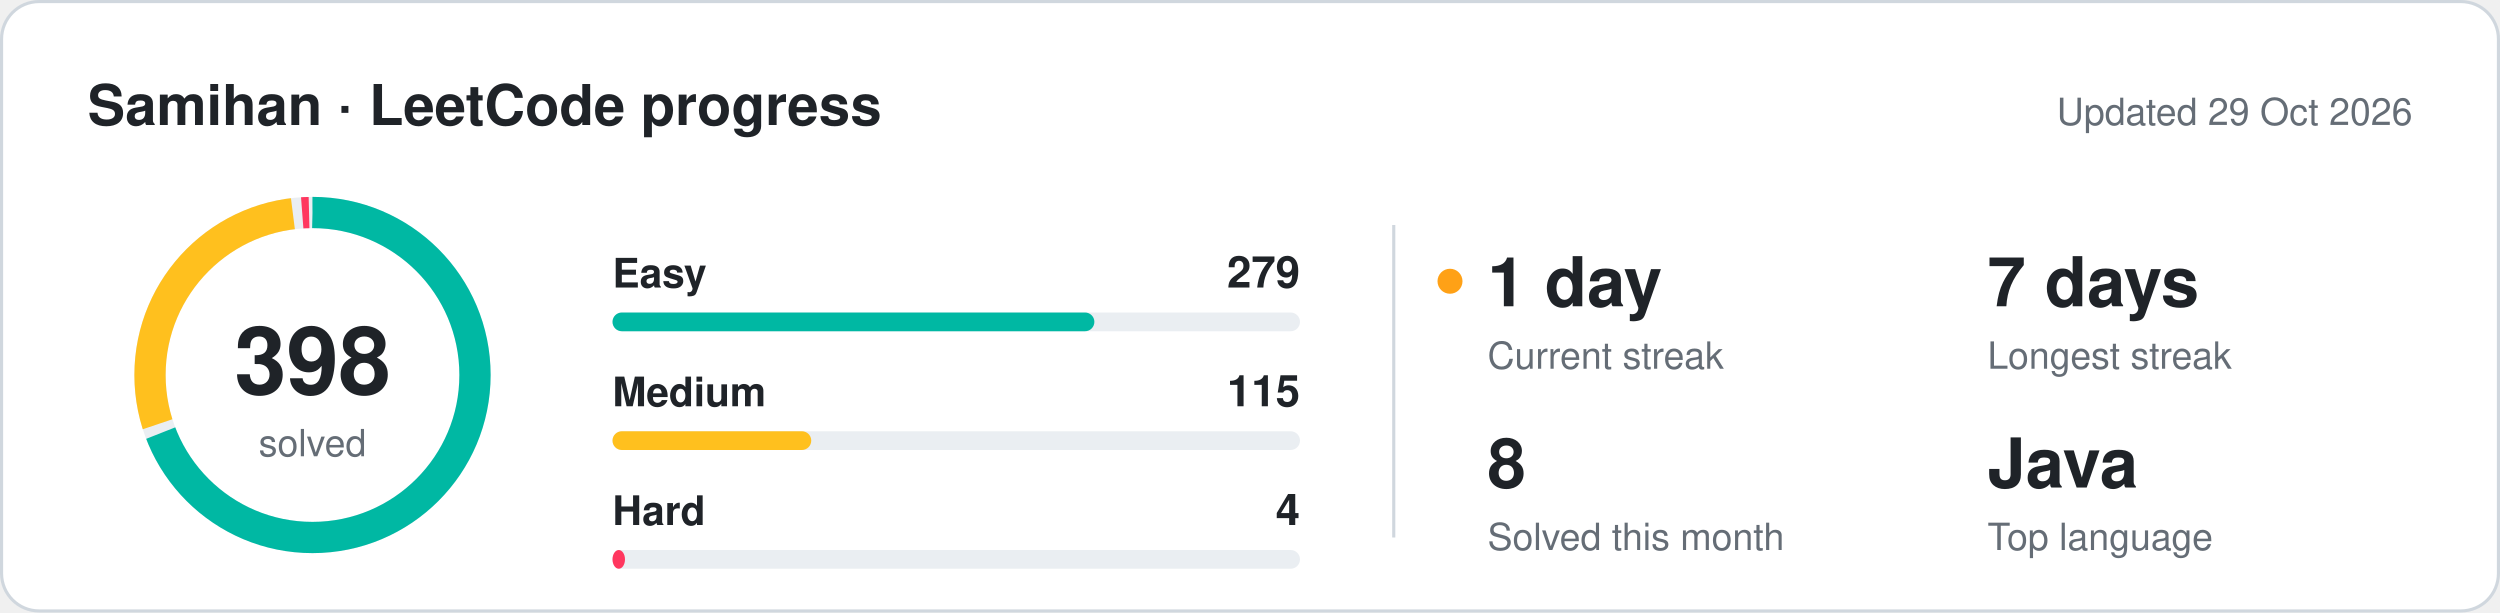
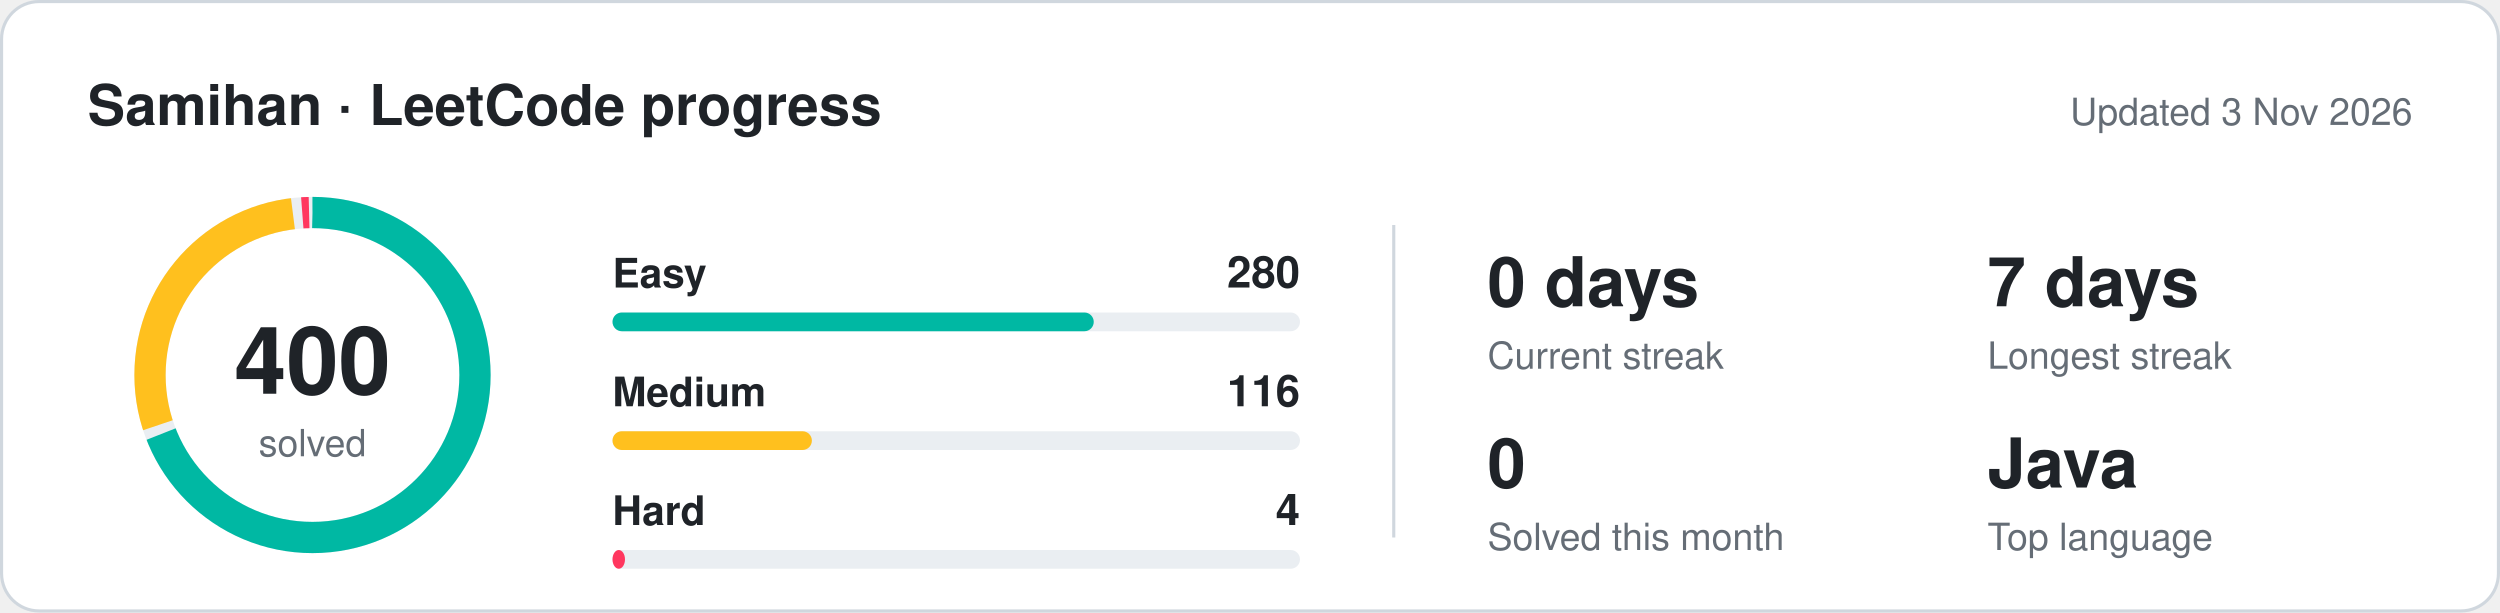
<svg xmlns="http://www.w3.org/2000/svg" width="800" height="196" viewBox="0 0 800 196" font-family="-apple-system,BlinkMacSystemFont,'Segoe UI',Helvetica,Arial,sans-serif" role="img" aria-labelledby="t">
  <style>
.bg{fill:#ffffff;stroke:#d0d7de}.title{fill:#1f2328;font-size:18px;font-weight:600}.muted{fill:#656d76;font-size:12px}
.label{fill:#1f2328;font-size:13px;font-weight:600}.value{fill:#1f2328;font-size:22px;font-weight:700}.value-sm{fill:#1f2328;font-size:14px;font-weight:700}
.total{fill:#1f2328;font-size:30px;font-weight:700}.track{fill:#eaeef2}.ring-track{stroke:#eaeef2}.divider{stroke:#d0d7de}.grid{stroke:#d0d7de;fill:none}
@media (prefers-color-scheme: dark){.bg{fill:#0d1117;stroke:#30363d}.title,.label,.value,.value-sm,.total{fill:#e6edf3}.muted{fill:#8b949e}.track{fill:#21262d}.ring-track{stroke:#21262d}.divider{stroke:#30363d}.grid{stroke:#30363d}}
@keyframes ls-fade{from{opacity:0;transform:translateY(6px)}to{opacity:1;transform:none}}
@keyframes ls-grow{from{transform:scaleX(0)}to{transform:scaleX(1)}}
@keyframes ls-pop{from{opacity:0;transform:scale(.2)}to{opacity:1;transform:scale(1)}}
@keyframes ls-pulse{0%,100%{opacity:1}50%{opacity:.3}}
.fade{animation:ls-fade .6s ease-out both}
.grow{transform-box:fill-box;transform-origin:left center;animation:ls-grow .9s cubic-bezier(.2,.7,.3,1) both}
.pulse{animation:ls-pulse 1.8s ease-in-out infinite}
.d1{animation-delay:0.12s}
.d2{animation-delay:0.24s}
.d3{animation-delay:0.36s}
.d4{animation-delay:0.48s}
.d5{animation-delay:0.60s}
.d6{animation-delay:0.72s}
.d7{animation-delay:0.84s}
.d8{animation-delay:0.96s}
@media (prefers-reduced-motion: reduce){*{animation:none!important}}
@keyframes ls-ring{from{stroke-dashoffset:326.73}to{stroke-dashoffset:0}}.reveal{animation:ls-ring 1.3s cubic-bezier(.2,.7,.3,1) both}
</style>
  <defs>
    <mask id="ring-mask">
      <circle cx="100" cy="120" r="52" fill="none" stroke="#fff" stroke-width="16" stroke-dasharray="326.73 326.73" transform="rotate(-90 100 120)" class="reveal" />
    </mask>
  </defs>
  <rect x="0.5" y="0.5" width="799" height="195" rx="12" class="bg" />
  <g class="fade">
    <text x="28" y="40" class="title">Samihan · LeetCode progress</text>
-     <text x="772" y="40" class="muted" text-anchor="end">Updated 29 Oct 2026</text>
+     <text x="772" y="40" class="muted" text-anchor="end">Updated 3 Nov 2026</text>
  </g>
  <circle cx="100" cy="120" r="52" fill="none" stroke-width="10" class="ring-track" />
  <g mask="url(#ring-mask)">
-     <circle cx="100" cy="120" r="52" fill="none" stroke="#00b8a3" stroke-width="10" stroke-dasharray="226.04 100.69" stroke-dashoffset="0.00" transform="rotate(-90 100 120)" />
-     <circle cx="100" cy="120" r="52" fill="none" stroke="#ffc01e" stroke-width="10" stroke-dasharray="91.41 235.32" stroke-dashoffset="-229.04" transform="rotate(-90 100 120)" />
-     <circle cx="100" cy="120" r="52" fill="none" stroke="#ff375f" stroke-width="10" stroke-dasharray="2.19 324.54" stroke-dashoffset="-323.44" transform="rotate(-90 100 120)" />
+     <circle cx="100" cy="120" r="52" fill="none" stroke="#00b8a3" stroke-width="10" stroke-dasharray="225.71 101.02" stroke-dashoffset="0.00" transform="rotate(-90 100 120)" />
+     <circle cx="100" cy="120" r="52" fill="none" stroke="#ffc01e" stroke-width="10" stroke-dasharray="91.75 234.98" stroke-dashoffset="-228.71" transform="rotate(-90 100 120)" />
+     <circle cx="100" cy="120" r="52" fill="none" stroke="#ff375f" stroke-width="10" stroke-dasharray="2.18 324.55" stroke-dashoffset="-323.46" transform="rotate(-90 100 120)" />
  </g>
  <g class="fade d2">
-     <text x="100" y="126" class="total" text-anchor="middle">398</text>
+     <text x="100" y="126" class="total" text-anchor="middle">400</text>
    <text x="100" y="146" class="muted" text-anchor="middle">solved</text>
  </g>
  <g class="fade d1">
    <text x="196" y="92" class="label" fill="#00b8a3">Easy</text>
-     <text x="416" y="92" class="value-sm" text-anchor="end">279</text>
+     <text x="416" y="92" class="value-sm" text-anchor="end">280</text>
  </g>
  <rect x="196" y="100" width="220" height="6" rx="3" class="track" />
-   <rect x="196" y="100" width="154.2" height="6" rx="3" fill="#00b8a3" class="grow d1" />
+   <rect x="196" y="100" width="154.0" height="6" rx="3" fill="#00b8a3" class="grow d1" />
  <g class="fade d2">
    <text x="196" y="130" class="label" fill="#ffc01e">Medium</text>
-     <text x="416" y="130" class="value-sm" text-anchor="end">115</text>
+     <text x="416" y="130" class="value-sm" text-anchor="end">116</text>
  </g>
  <rect x="196" y="138" width="220" height="6" rx="3" class="track" />
-   <rect x="196" y="138" width="63.6" height="6" rx="3" fill="#ffc01e" class="grow d2" />
+   <rect x="196" y="138" width="63.8" height="6" rx="3" fill="#ffc01e" class="grow d2" />
  <g class="fade d3">
    <text x="196" y="168" class="label" fill="#ff375f">Hard</text>
    <text x="416" y="168" class="value-sm" text-anchor="end">4</text>
  </g>
  <rect x="196" y="176" width="220" height="6" rx="3" class="track" />
  <rect x="196" y="176" width="4.0" height="6" rx="3" fill="#ff375f" class="grow d3" />
  <line x1="446" y1="72" x2="446" y2="172" class="divider" />
  <g class="fade d3">
-     <text x="476" y="98" class="value">1 day</text>
+     <text x="476" y="98" class="value">0 days</text>
    <text x="476" y="118" class="muted">Current streak</text>
-     <circle cx="464" cy="90" r="4" fill="#ffa116" class="pulse" />
  </g>
  <g class="fade d4">
    <text x="636" y="98" class="value">7 days</text>
    <text x="636" y="118" class="muted">Longest streak</text>
  </g>
  <g class="fade d5">
-     <text x="476" y="156" class="value">8</text>
+     <text x="476" y="156" class="value">0</text>
    <text x="476" y="176" class="muted">Solved this month</text>
  </g>
  <g class="fade d6">
    <text x="636" y="156" class="value">Java</text>
    <text x="636" y="176" class="muted">Top language</text>
  </g>
</svg>
